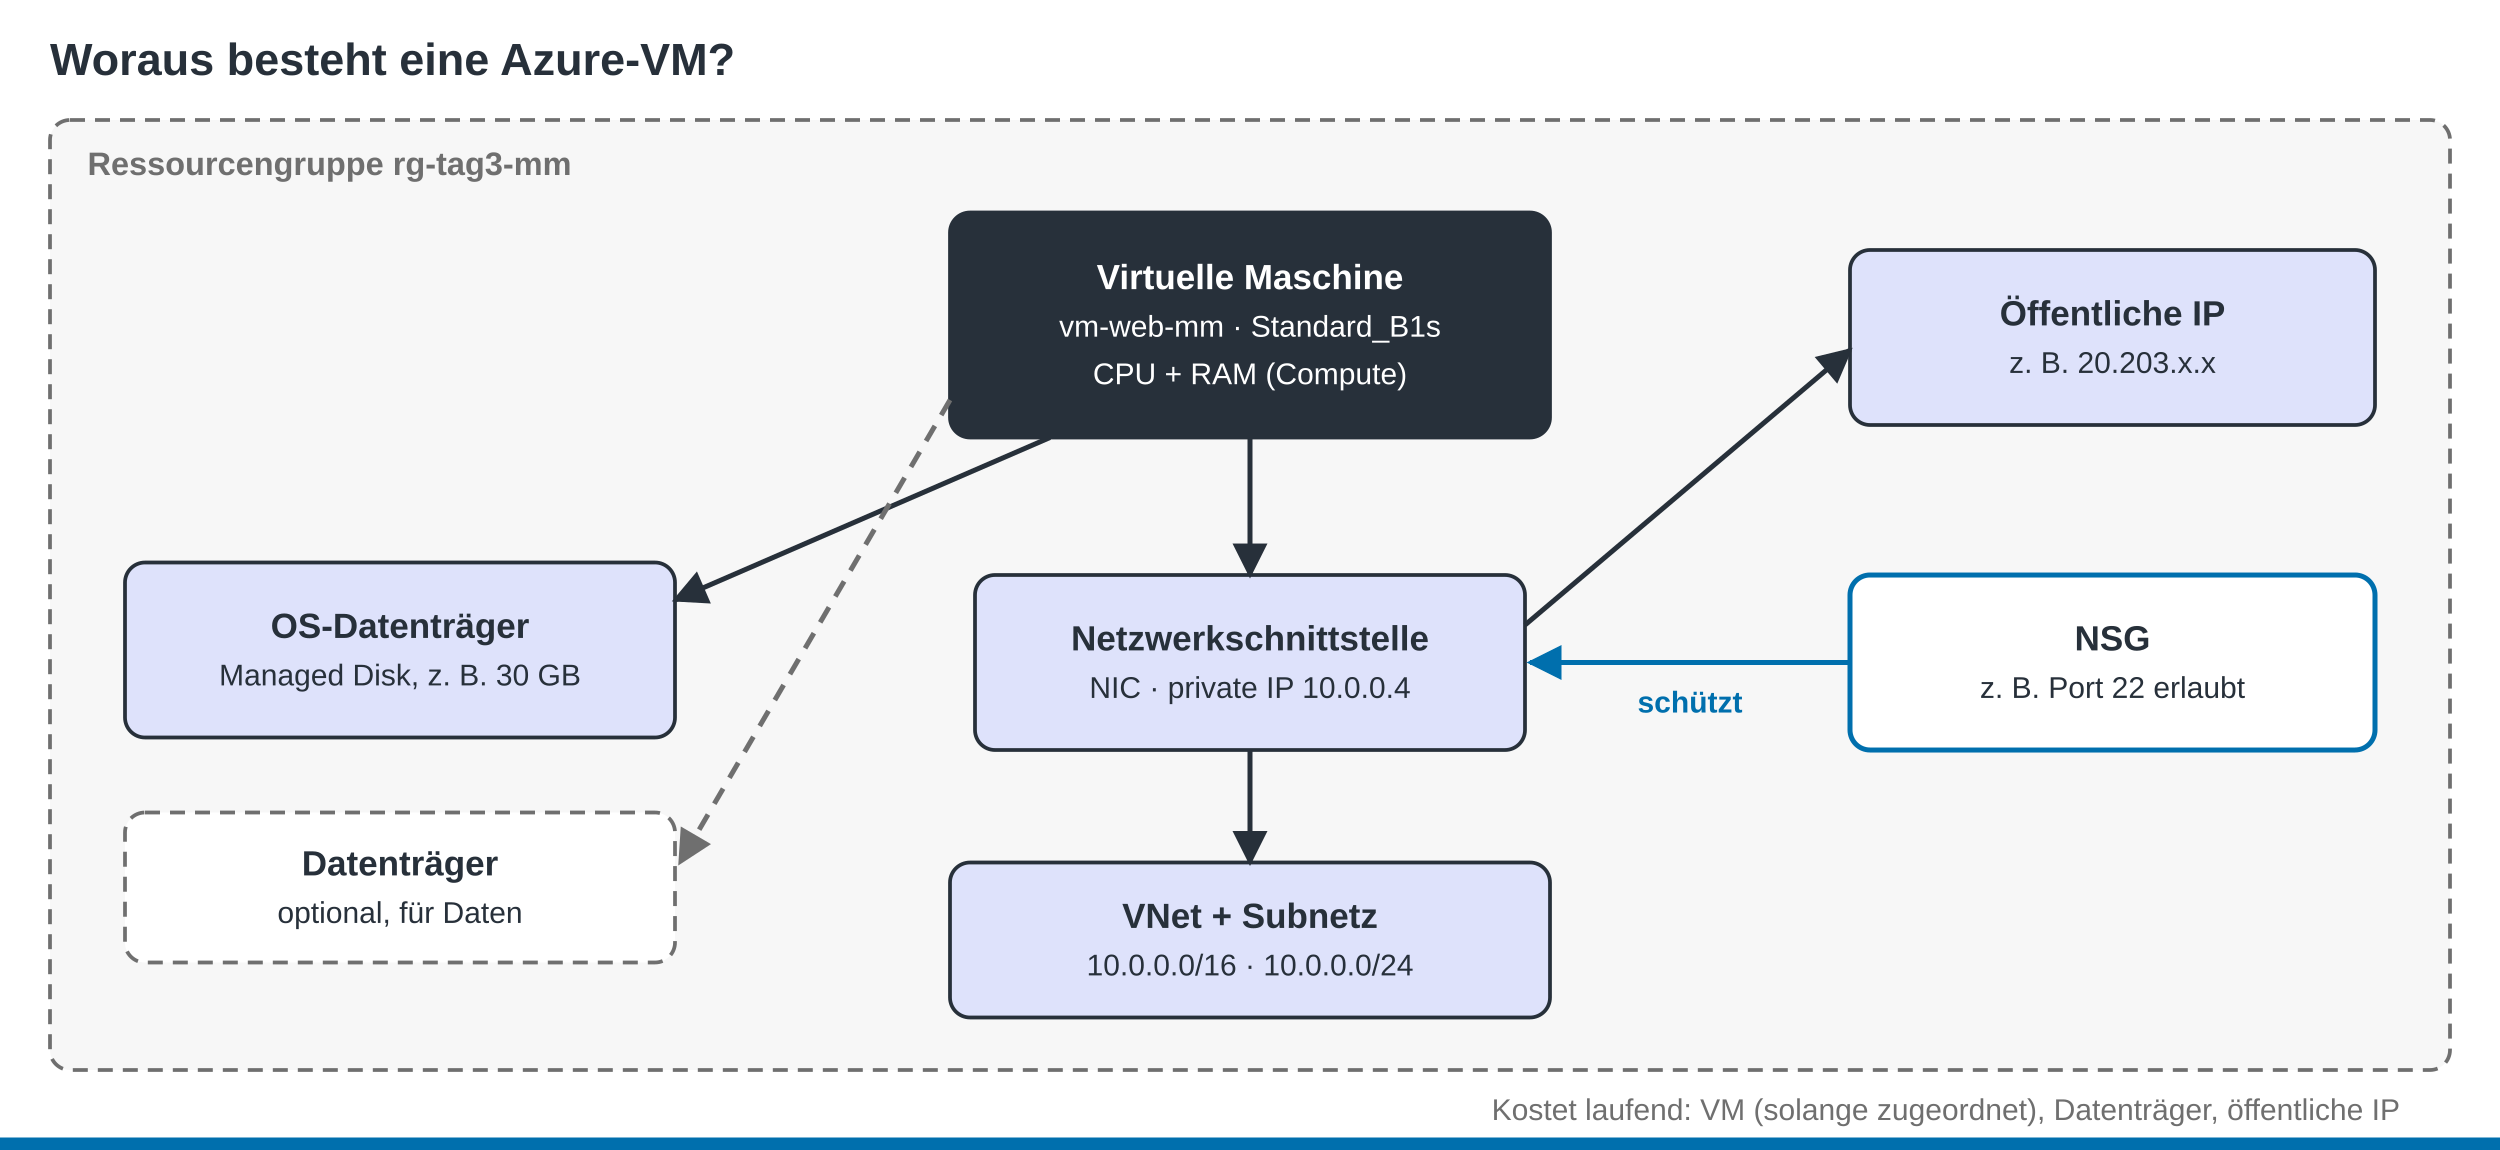
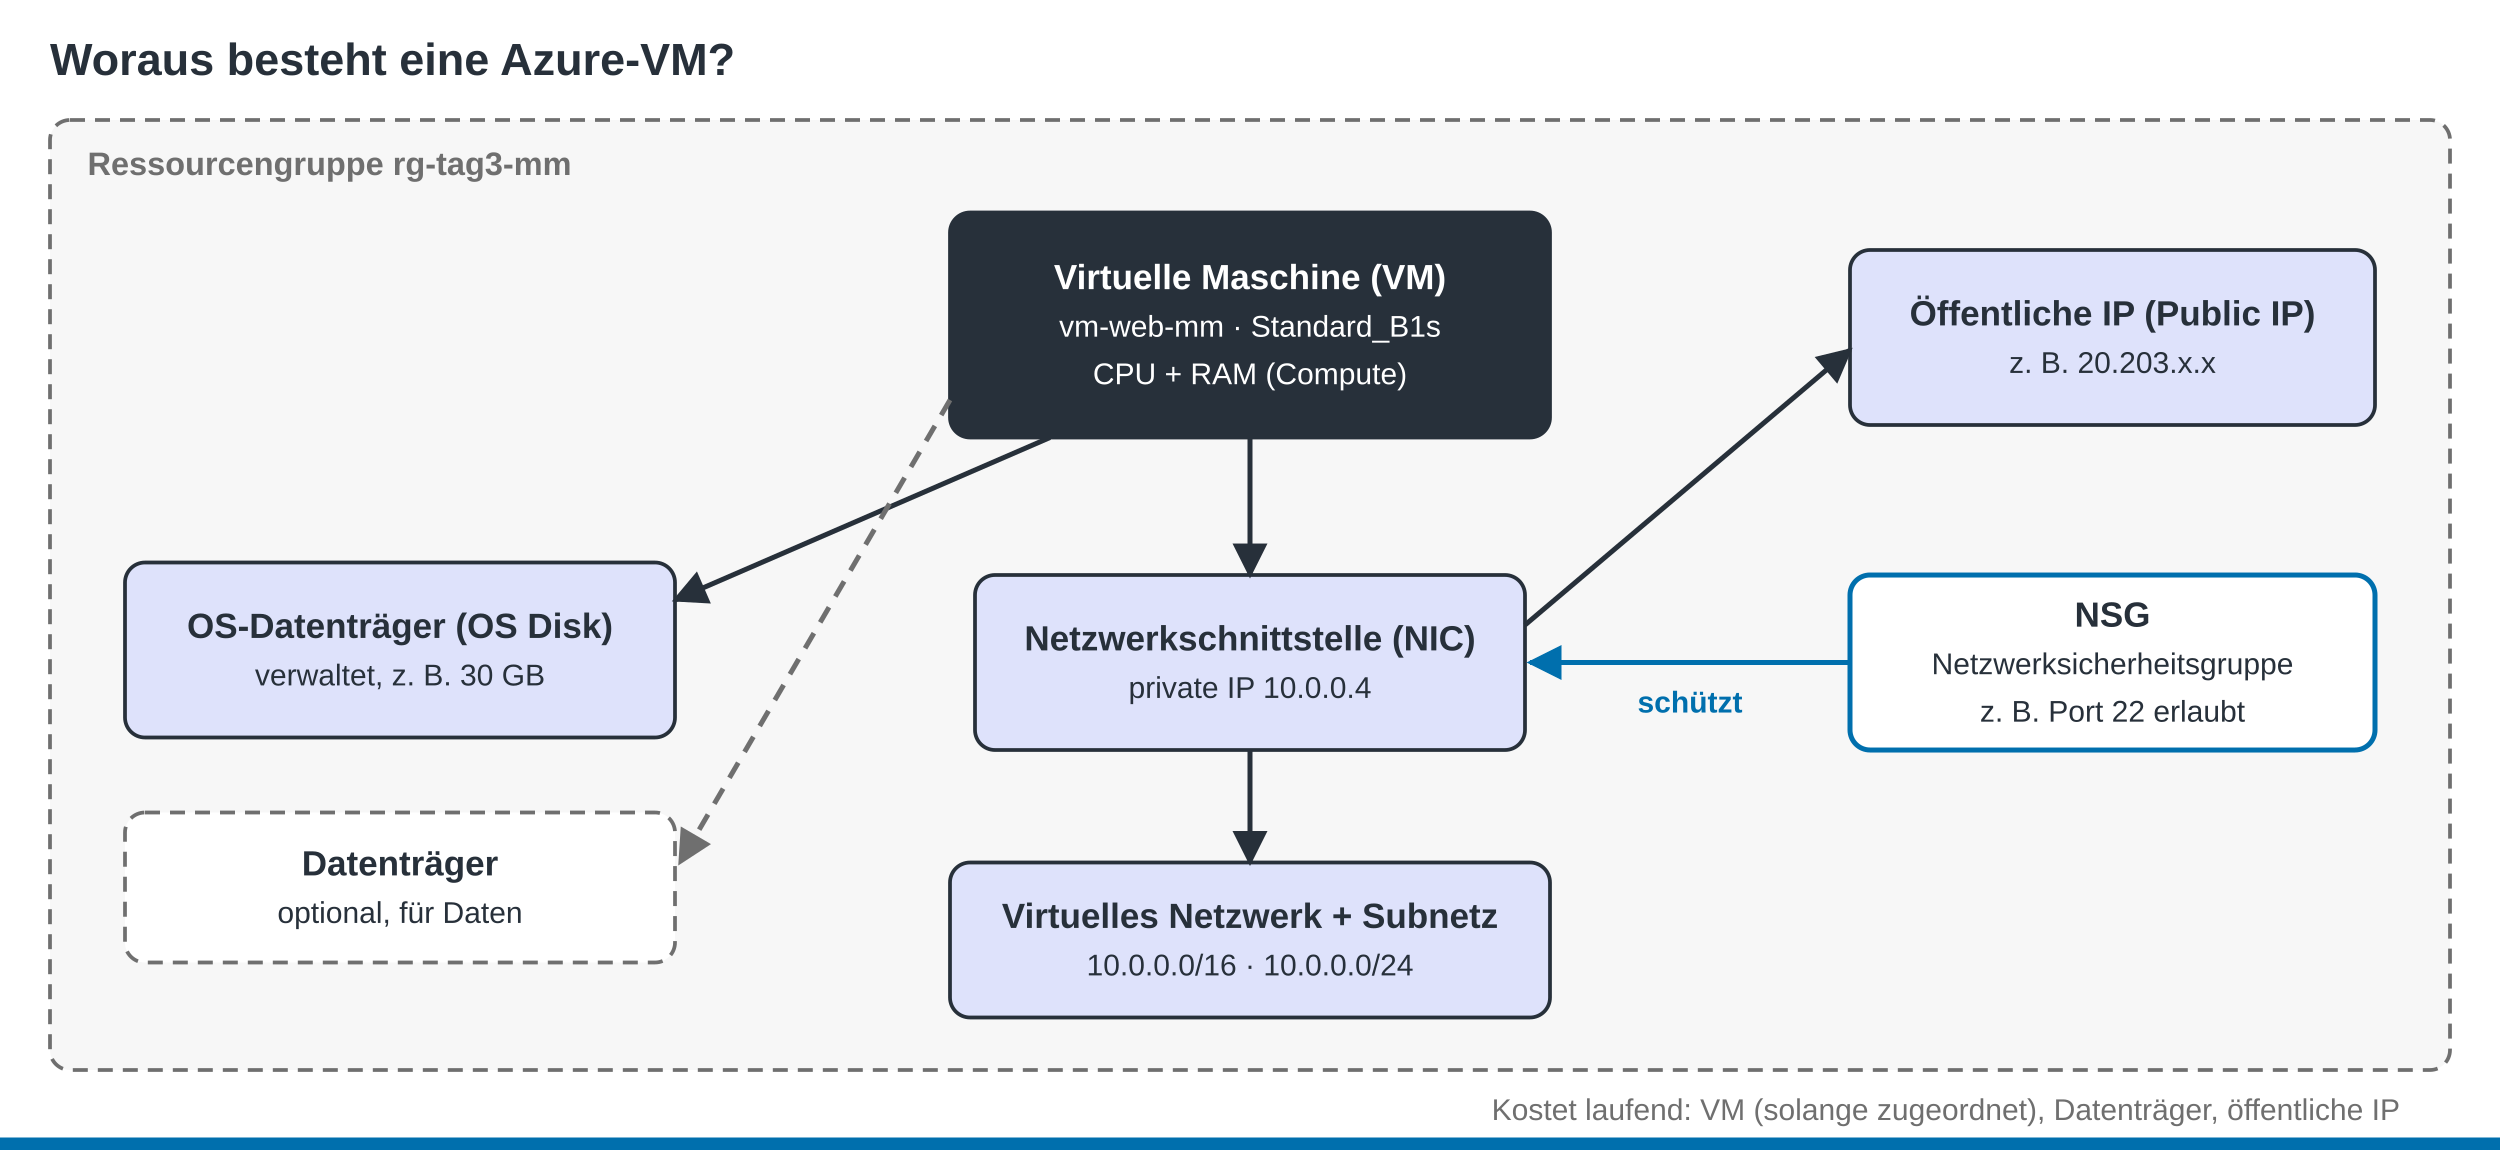
<svg xmlns="http://www.w3.org/2000/svg" viewBox="0 0 1000 460" width="1000" height="460" font-family="'Segoe UI', Arial, Helvetica, sans-serif" role="img" aria-label="Bestandteile einer Azure-VM: Compute, Datenträger, NIC, VNet, öffentliche IP und NSG">
  <defs>
    <marker id="aD" viewBox="0 0 10 10" refX="9" refY="5" markerWidth="7" markerHeight="7" orient="auto-start-reverse">
      <path d="M0 0 L10 5 L0 10 z" fill="#27303A" />
    </marker>
    <marker id="aB" viewBox="0 0 10 10" refX="9" refY="5" markerWidth="7" markerHeight="7" orient="auto-start-reverse">
      <path d="M0 0 L10 5 L0 10 z" fill="#006FAD" />
    </marker>
    <marker id="aO" viewBox="0 0 10 10" refX="9" refY="5" markerWidth="7" markerHeight="7" orient="auto-start-reverse">
      <path d="M0 0 L10 5 L0 10 z" fill="#2E7D32" />
    </marker>
    <marker id="aN" viewBox="0 0 10 10" refX="9" refY="5" markerWidth="7" markerHeight="7" orient="auto-start-reverse">
      <path d="M0 0 L10 5 L0 10 z" fill="#B3261E" />
    </marker>
    <marker id="aG" viewBox="0 0 10 10" refX="9" refY="5" markerWidth="7" markerHeight="7" orient="auto-start-reverse">
      <path d="M0 0 L10 5 L0 10 z" fill="#6F6F6F" />
    </marker>
  </defs>
  <rect width="1000" height="460" fill="#FFFFFF" />
  <rect x="0" y="455" width="1000" height="5" fill="#006FAD" />
  <text x="20" y="30" font-size="18" fill="#27303A" font-weight="bold" text-anchor="start">Woraus besteht eine Azure-VM?</text>
  <rect x="20" y="48" width="960" height="380" rx="8" fill="#F7F7F7" stroke="#6F6F6F" stroke-width="1.5" stroke-dasharray="6 4" />
  <text x="35" y="70" font-size="13" fill="#6F6F6F" font-weight="bold" text-anchor="start">Ressourcengruppe rg-tag3-mm</text>
  <rect x="380" y="85" width="240" height="90" rx="8" fill="#27303A" stroke="#27303A" stroke-width="1.5" />
-   <text x="500.0" y="115.667" font-size="14" fill="#FFFFFF" font-weight="bold" text-anchor="middle">Virtuelle Maschine</text>
+   <text x="500.0" y="115.667" font-size="14" fill="#FFFFFF" font-weight="bold" text-anchor="middle">Virtuelle Maschine (VM)</text>
  <text x="500.0" y="134.667" font-size="12" fill="#FFFFFF" font-weight="normal" text-anchor="middle">vm-web-mm · Standard_B1s</text>
  <text x="500.0" y="153.667" font-size="12" fill="#FFFFFF" font-weight="normal" text-anchor="middle">CPU + RAM (Compute)</text>
  <rect x="50" y="225" width="220" height="70" rx="8" fill="#DEE2FB" stroke="#27303A" stroke-width="1.5" />
-   <text x="160.0" y="255.167" font-size="14" fill="#27303A" font-weight="bold" text-anchor="middle">OS-Datenträger</text>
-   <text x="160.0" y="274.167" font-size="12" fill="#27303A" font-weight="normal" text-anchor="middle">Managed Disk, z. B. 30 GB</text>
+   <text x="160.0" y="255.167" font-size="14" fill="#27303A" font-weight="bold" text-anchor="middle">OS-Datenträger (OS Disk)</text>
+   <text x="160.0" y="274.167" font-size="12" fill="#27303A" font-weight="normal" text-anchor="middle">verwaltet, z. B. 30 GB</text>
  <rect x="50" y="325" width="220" height="60" rx="8" fill="#FFFFFF" stroke="#6F6F6F" stroke-width="1.5" stroke-dasharray="6 4" />
  <text x="160.0" y="350.167" font-size="14" fill="#27303A" font-weight="bold" text-anchor="middle">Datenträger</text>
  <text x="160.0" y="369.167" font-size="12" fill="#27303A" font-weight="normal" text-anchor="middle">optional, für Daten</text>
  <rect x="390" y="230" width="220" height="70" rx="8" fill="#DEE2FB" stroke="#27303A" stroke-width="1.5" />
-   <text x="500.0" y="260.167" font-size="14" fill="#27303A" font-weight="bold" text-anchor="middle">Netzwerkschnittstelle</text>
-   <text x="500.0" y="279.167" font-size="12" fill="#27303A" font-weight="normal" text-anchor="middle">NIC · private IP 10.0.0.4</text>
+   <text x="500.0" y="260.167" font-size="14" fill="#27303A" font-weight="bold" text-anchor="middle">Netzwerkschnittstelle (NIC)</text>
+   <text x="500.0" y="279.167" font-size="12" fill="#27303A" font-weight="normal" text-anchor="middle">private IP 10.0.0.4</text>
  <rect x="380" y="345" width="240" height="62" rx="8" fill="#DEE2FB" stroke="#27303A" stroke-width="1.5" />
-   <text x="500.0" y="371.167" font-size="14" fill="#27303A" font-weight="bold" text-anchor="middle">VNet + Subnetz</text>
+   <text x="500.0" y="371.167" font-size="14" fill="#27303A" font-weight="bold" text-anchor="middle">Virtuelles Netzwerk + Subnetz</text>
  <text x="500.0" y="390.167" font-size="12" fill="#27303A" font-weight="normal" text-anchor="middle">10.0.0.0/16 · 10.0.0.0/24</text>
  <rect x="740" y="100" width="210" height="70" rx="8" fill="#DEE2FB" stroke="#27303A" stroke-width="1.5" />
-   <text x="845.0" y="130.167" font-size="14" fill="#27303A" font-weight="bold" text-anchor="middle">Öffentliche IP</text>
+   <text x="845.0" y="130.167" font-size="14" fill="#27303A" font-weight="bold" text-anchor="middle">Öffentliche IP (Public IP)</text>
  <text x="845.0" y="149.167" font-size="12" fill="#27303A" font-weight="normal" text-anchor="middle">z. B. 20.203.x.x</text>
  <rect x="740" y="230" width="210" height="70" rx="8" fill="#FFFFFF" stroke="#006FAD" stroke-width="2" />
-   <text x="845.0" y="260.167" font-size="14" fill="#27303A" font-weight="bold" text-anchor="middle">NSG</text>
-   <text x="845.0" y="279.167" font-size="12" fill="#27303A" font-weight="normal" text-anchor="middle">z. B. Port 22 erlaubt</text>
+   <text x="845.0" y="250.667" font-size="14" fill="#27303A" font-weight="bold" text-anchor="middle">NSG</text>
+   <text x="845.0" y="269.667" font-size="12" fill="#27303A" font-weight="normal" text-anchor="middle">Netzwerksicherheitsgruppe</text>
+   <text x="845.0" y="288.667" font-size="12" fill="#27303A" font-weight="normal" text-anchor="middle">z. B. Port 22 erlaubt</text>
  <line x1="420" y1="175" x2="270" y2="240" stroke="#27303A" stroke-width="2" marker-end="url(#aD)" />
  <line x1="500" y1="175" x2="500" y2="230" stroke="#27303A" stroke-width="2" marker-end="url(#aD)" />
  <line x1="500" y1="300" x2="500" y2="345" stroke="#27303A" stroke-width="2" marker-end="url(#aD)" />
  <line x1="380" y1="160" x2="272" y2="345" stroke="#6F6F6F" stroke-width="2" stroke-dasharray="7 5" marker-end="url(#aG)" />
  <line x1="610" y1="250" x2="740" y2="140" stroke="#27303A" stroke-width="2" marker-end="url(#aD)" />
  <line x1="740" y1="265" x2="612" y2="265" stroke="#006FAD" stroke-width="2" marker-end="url(#aB)" />
  <text x="676" y="285" font-size="12" fill="#006FAD" font-weight="bold" text-anchor="middle">schützt</text>
  <text x="960" y="448" font-size="12" fill="#6F6F6F" font-weight="normal" text-anchor="end">Kostet laufend: VM (solange zugeordnet), Datenträger, öffentliche IP</text>
</svg>
